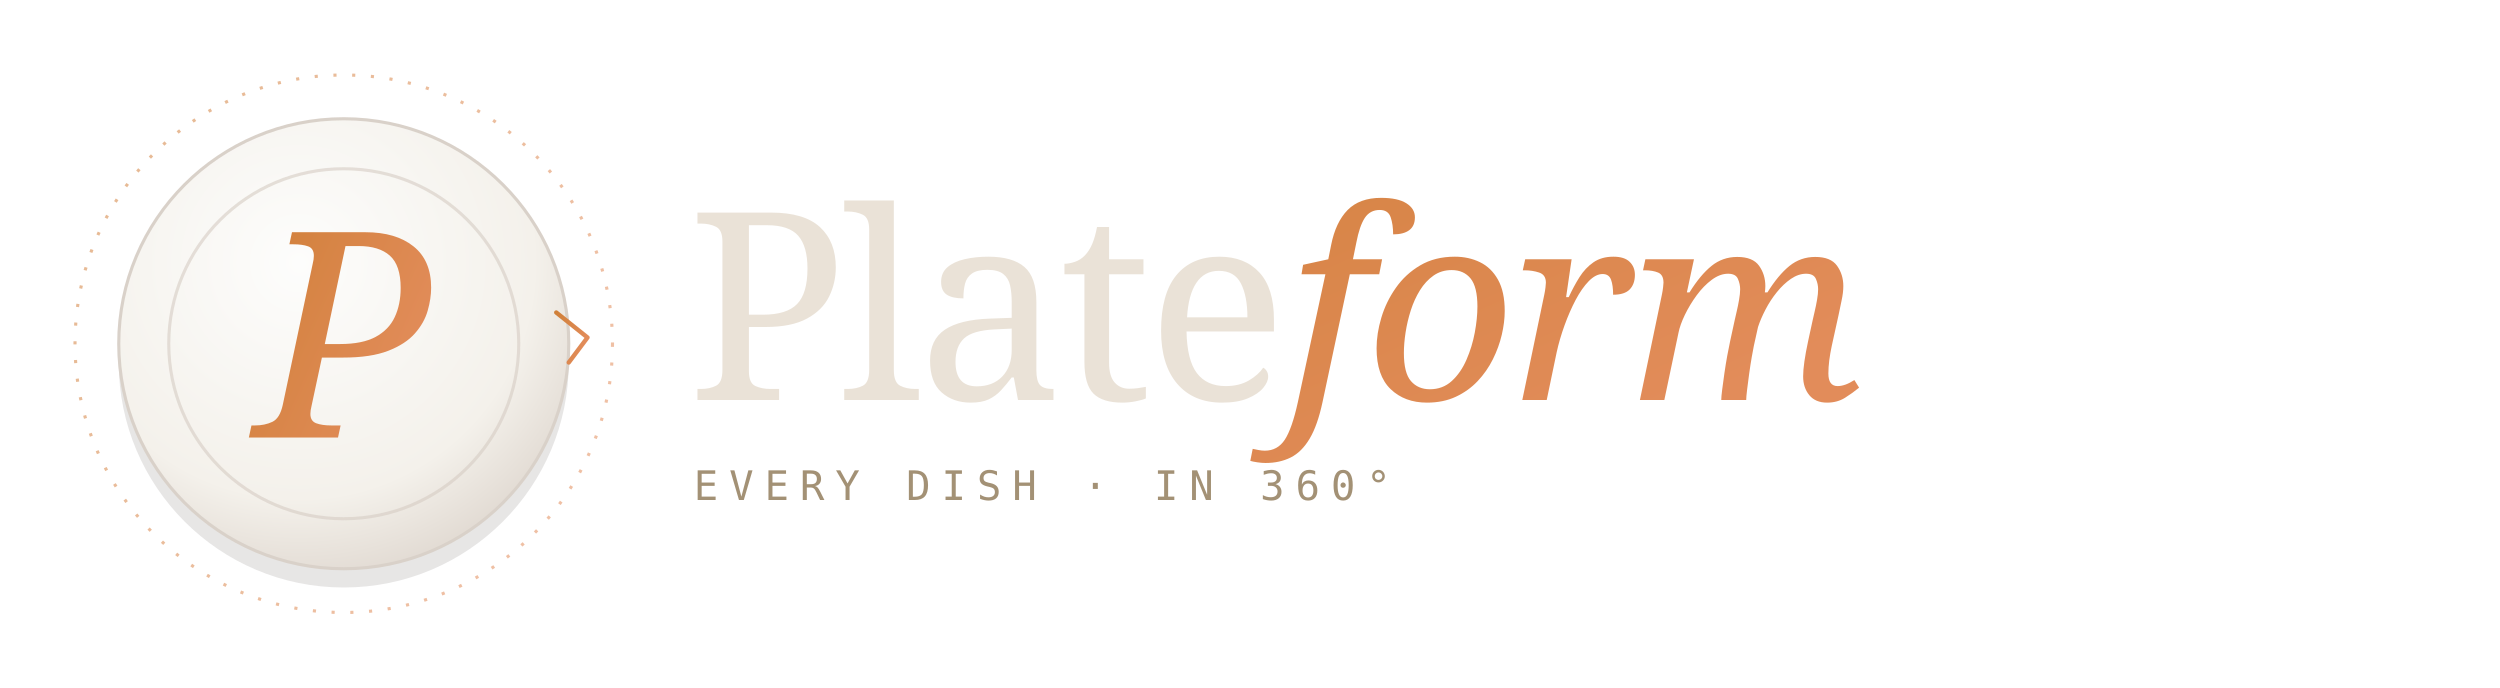
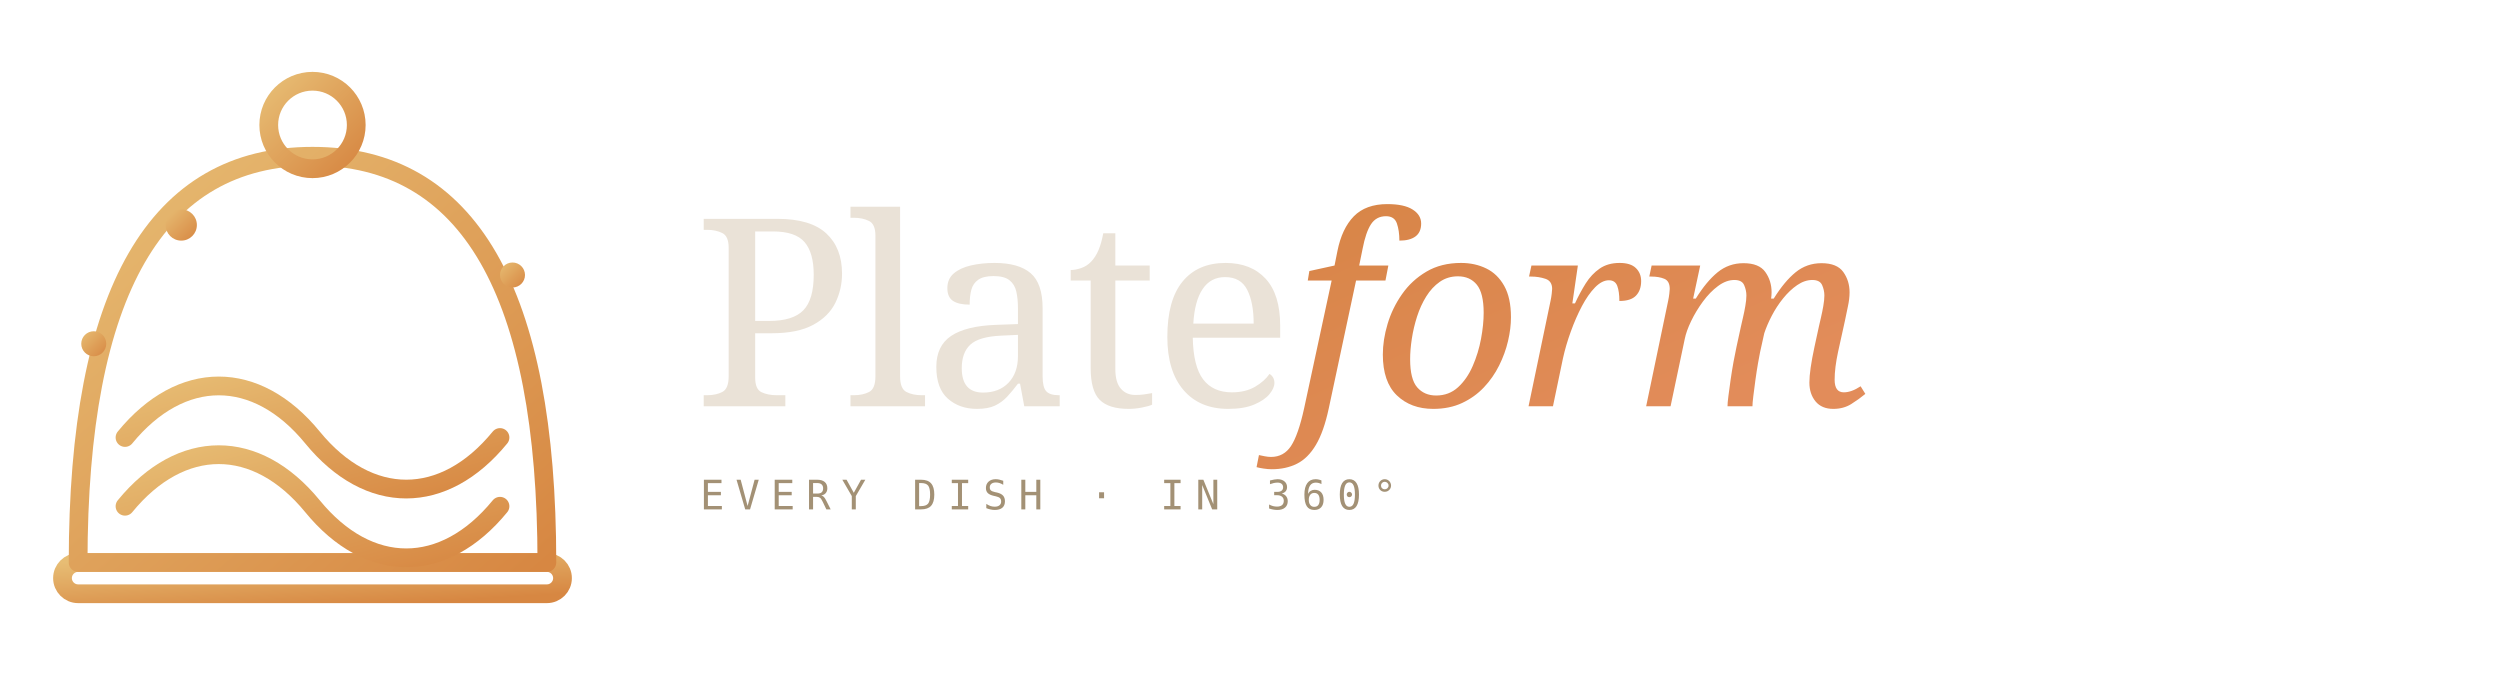
<svg xmlns="http://www.w3.org/2000/svg" viewBox="0 0 800 220" width="800" height="220">
  <defs>
+     <linearGradient id="lk-gold" x1="0" y1="0" x2="1" y2="1">
+       <stop offset="0" stop-color="hsl(38,70%,68%)" />
+       <stop offset="1" stop-color="hsl(28,65%,55%)" />
+     </linearGradient>
    <linearGradient id="lk-bronze" x1="0" y1="0" x2="1" y2="0.5">
-       <stop offset="0" stop-color="hsl(28, 62%, 52%)" />
-       <stop offset="1" stop-color="hsl(22, 70%, 62%)" />
+       <stop offset="0" stop-color="hsl(28,62%,52%)" />
+       <stop offset="1" stop-color="hsl(22,70%,62%)" />
    </linearGradient>
-     <radialGradient id="lk-plate" cx="0.4" cy="0.32" r="0.75">
-       <stop offset="0" stop-color="hsl(38, 32%, 99%)" />
-       <stop offset="0.7" stop-color="hsl(38, 28%, 94%)" />
-       <stop offset="1" stop-color="hsl(30, 20%, 84%)" />
-     </radialGradient>
  </defs>
-   <g transform="translate(20,20)">
-     <circle cx="90" cy="90" r="86" fill="none" stroke="url(#lk-bronze)" stroke-width="1" stroke-dasharray="1 5" opacity="0.55" />
-     <circle cx="90" cy="96" r="72" fill="hsl(24,18%,16%)" opacity="0.12" />
-     <circle cx="90" cy="90" r="72" fill="url(#lk-plate)" stroke="hsl(30,18%,82%)" stroke-width="1" />
-     <circle cx="90" cy="90" r="56" fill="none" stroke="hsl(30,18%,80%)" stroke-width="1" opacity="0.6" />
-     <text x="90" y="120" text-anchor="middle" font-family="Cormorant Garamond, Georgia, serif" font-style="italic" font-weight="500" font-size="92" fill="url(#lk-bronze)" letter-spacing="-0.04em">P</text>
-     <path d="M 158 80 L 168 88 L 162 96" fill="none" stroke="url(#lk-bronze)" stroke-width="1.4" stroke-linecap="round" stroke-linejoin="round" />
+   <g transform="translate(20, 10)">
+     <line x1="0" y1="170" x2="160" y2="170" stroke="url(#lk-gold)" stroke-width="6" stroke-linecap="round" />
+     <rect x="0" y="170" width="160" height="10" rx="5" fill="none" stroke="url(#lk-gold)" stroke-width="6" stroke-linecap="round" />
+     <path d="M 5 170 Q 5 40 80 40 Q 155 40 155 170 Z" fill="none" stroke="url(#lk-gold)" stroke-width="6" stroke-linejoin="round" />
+     <circle cx="80" cy="30" r="14" fill="none" stroke="url(#lk-gold)" stroke-width="6" />
+     <path d="M 20 130 C 38 108, 62 108, 80 130 C 98 152, 122 152, 140 130" fill="none" stroke="url(#lk-gold)" stroke-width="6" stroke-linecap="round" />
+     <path d="M 20 152 C 38 130, 62 130, 80 152 C 98 174, 122 174, 140 152" fill="none" stroke="url(#lk-gold)" stroke-width="6" stroke-linecap="round" />
+     <circle cx="38" cy="62" r="5" fill="url(#lk-gold)" />
+     <circle cx="10" cy="100" r="4" fill="url(#lk-gold)" />
+     <circle cx="144" cy="78" r="4" fill="url(#lk-gold)" />
  </g>
-   <text x="220" y="128" font-family="Cormorant Garamond, Georgia, serif" font-weight="500" font-size="84" fill="hsl(36,30%,88%)" letter-spacing="-0.02em">Plate<tspan font-style="italic" fill="url(#lk-bronze)">form</tspan>
+   <text x="222" y="130" font-family="Cormorant Garamond, Georgia, serif" font-weight="500" font-size="84" fill="hsl(36,30%,88%)" letter-spacing="-0.02em">Plate<tspan font-style="italic" fill="url(#lk-bronze)">form</tspan>
  </text>
-   <text x="222" y="160" font-family="DM Mono, ui-monospace, monospace" font-size="13" letter-spacing="3.5" fill="hsl(36,20%,55%)">EVERY DISH · IN 360°</text>
+   <text x="224" y="163" font-family="DM Mono, ui-monospace, monospace" font-size="13" letter-spacing="3.5" fill="hsl(36,20%,55%)">EVERY DISH · IN 360°</text>
</svg>
